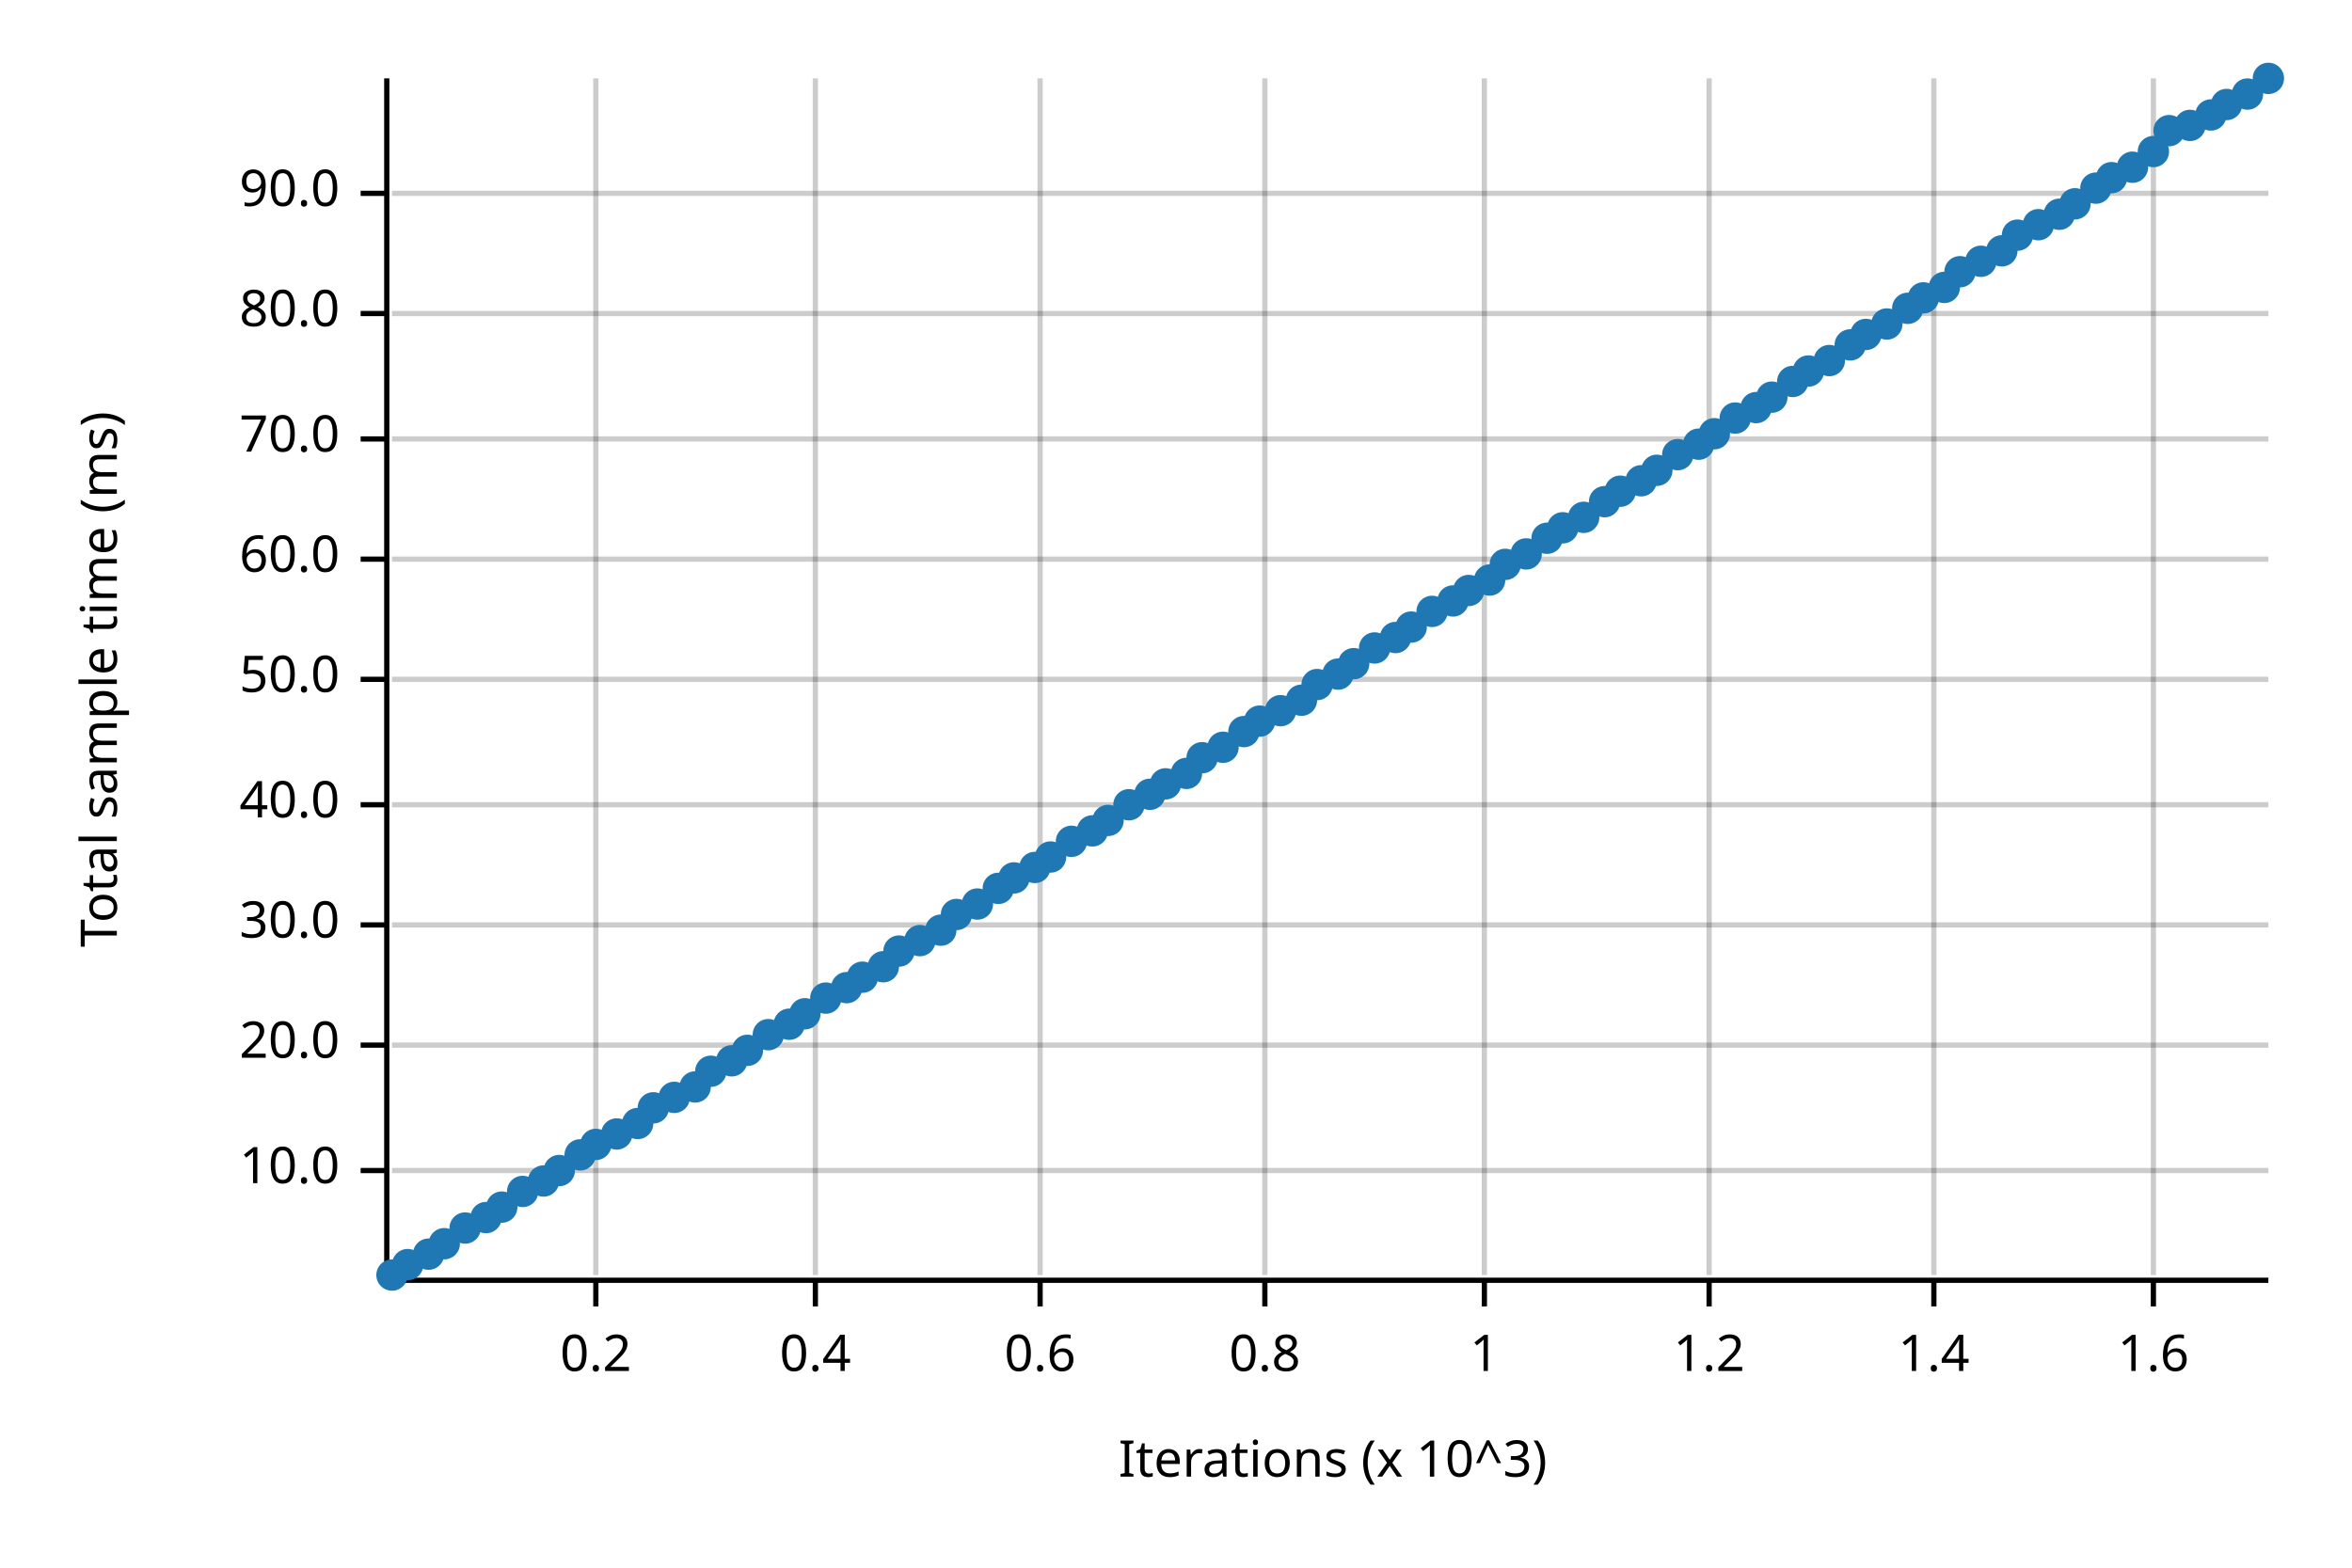
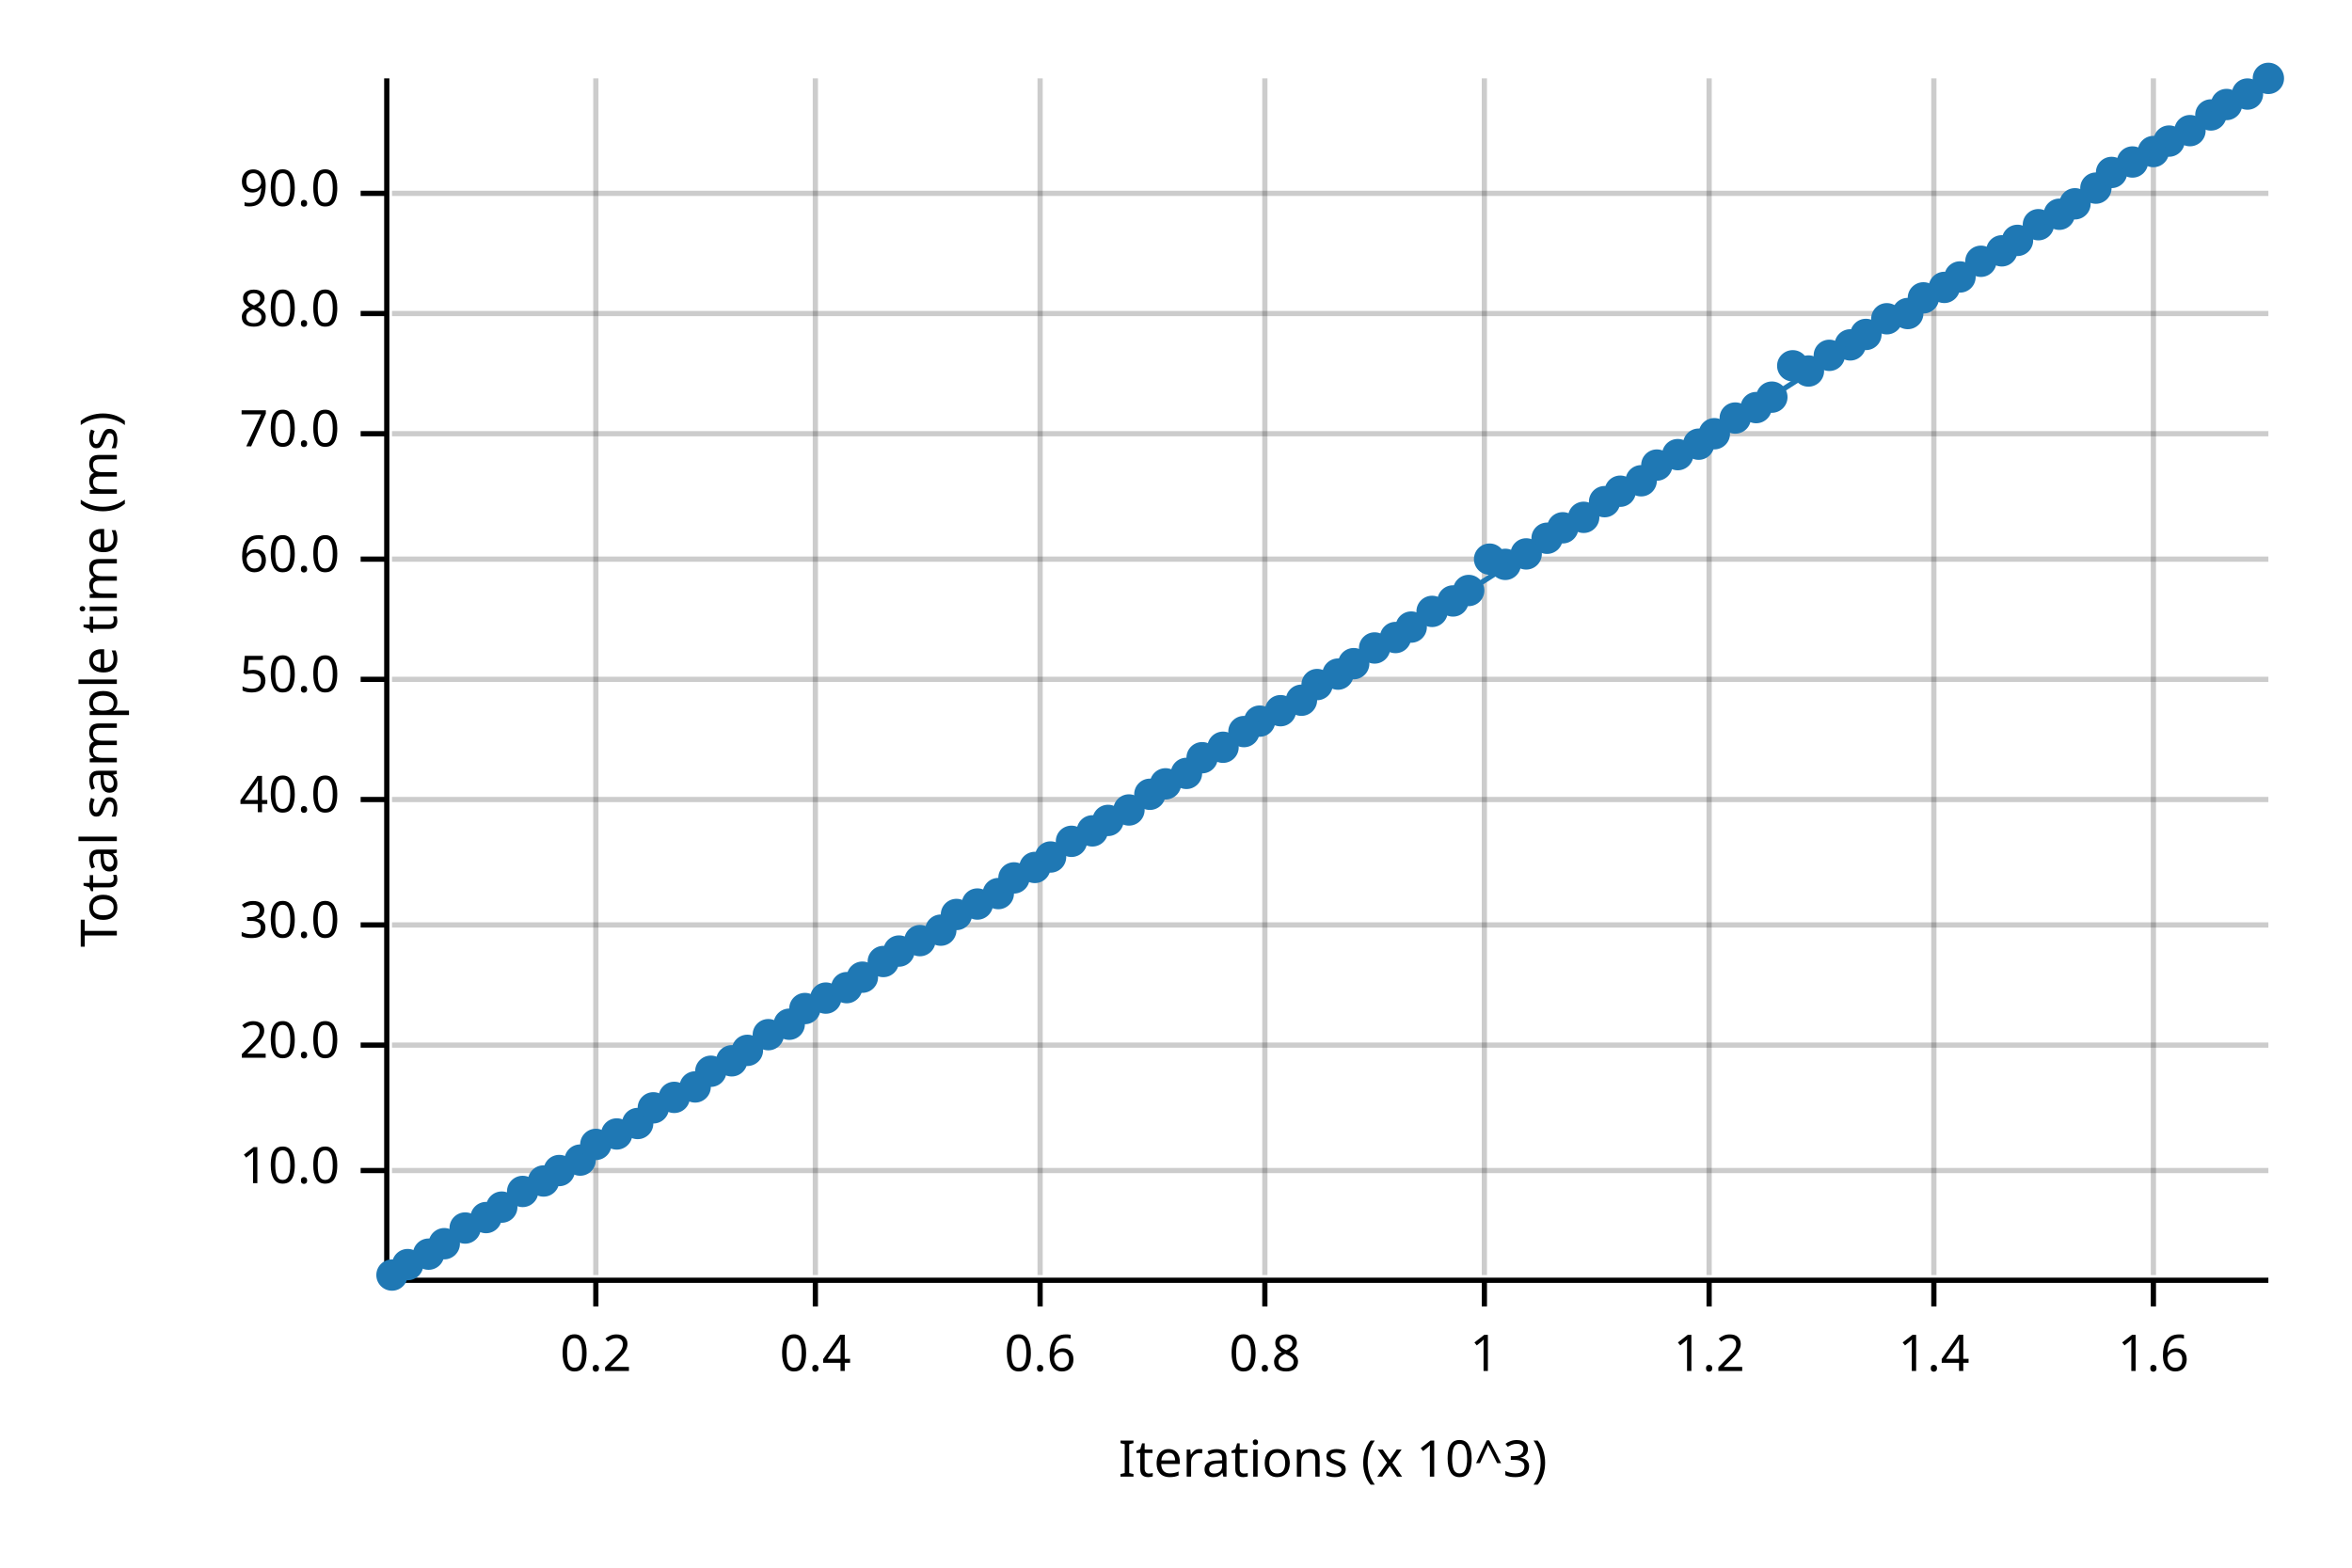
<svg xmlns="http://www.w3.org/2000/svg" width="450" height="300" viewBox="0 0 450 300">
  <text x="15" y="130" dy="0.76em" text-anchor="middle" font-family="sans-serif" font-size="9.677" opacity="1" fill="#000000" transform="rotate(270, 15, 130)">
Total sample time (ms)
</text>
  <text x="255" y="285" dy="-0.5ex" text-anchor="middle" font-family="sans-serif" font-size="9.677" opacity="1" fill="#000000">
Iterations (x 10^3)
</text>
  <line opacity="0.2" stroke="#000000" stroke-width="1" x1="114" y1="244" x2="114" y2="15" />
  <line opacity="0.2" stroke="#000000" stroke-width="1" x1="156" y1="244" x2="156" y2="15" />
  <line opacity="0.2" stroke="#000000" stroke-width="1" x1="199" y1="244" x2="199" y2="15" />
  <line opacity="0.2" stroke="#000000" stroke-width="1" x1="242" y1="244" x2="242" y2="15" />
  <line opacity="0.2" stroke="#000000" stroke-width="1" x1="284" y1="244" x2="284" y2="15" />
  <line opacity="0.2" stroke="#000000" stroke-width="1" x1="327" y1="244" x2="327" y2="15" />
  <line opacity="0.2" stroke="#000000" stroke-width="1" x1="370" y1="244" x2="370" y2="15" />
  <line opacity="0.2" stroke="#000000" stroke-width="1" x1="412" y1="244" x2="412" y2="15" />
  <line opacity="0.2" stroke="#000000" stroke-width="1" x1="75" y1="224" x2="434" y2="224" />
  <line opacity="0.2" stroke="#000000" stroke-width="1" x1="75" y1="200" x2="434" y2="200" />
  <line opacity="0.2" stroke="#000000" stroke-width="1" x1="75" y1="177" x2="434" y2="177" />
-   <line opacity="0.2" stroke="#000000" stroke-width="1" x1="75" y1="154" x2="434" y2="154" />
+   <line opacity="0.2" stroke="#000000" stroke-width="1" x1="75" y1="153" x2="434" y2="153" />
  <line opacity="0.2" stroke="#000000" stroke-width="1" x1="75" y1="130" x2="434" y2="130" />
  <line opacity="0.2" stroke="#000000" stroke-width="1" x1="75" y1="107" x2="434" y2="107" />
-   <line opacity="0.2" stroke="#000000" stroke-width="1" x1="75" y1="84" x2="434" y2="84" />
+   <line opacity="0.2" stroke="#000000" stroke-width="1" x1="75" y1="83" x2="434" y2="83" />
  <line opacity="0.2" stroke="#000000" stroke-width="1" x1="75" y1="60" x2="434" y2="60" />
  <line opacity="0.2" stroke="#000000" stroke-width="1" x1="75" y1="37" x2="434" y2="37" />
  <polyline fill="none" opacity="1" stroke="#000000" stroke-width="1" points="74,15 74,244 " />
  <text x="65" y="224" dy="0.5ex" text-anchor="end" font-family="sans-serif" font-size="9.677" opacity="1" fill="#000000">
10.0
</text>
  <polyline fill="none" opacity="1" stroke="#000000" stroke-width="1" points="69,224 74,224 " />
  <text x="65" y="200" dy="0.5ex" text-anchor="end" font-family="sans-serif" font-size="9.677" opacity="1" fill="#000000">
20.0
</text>
  <polyline fill="none" opacity="1" stroke="#000000" stroke-width="1" points="69,200 74,200 " />
  <text x="65" y="177" dy="0.5ex" text-anchor="end" font-family="sans-serif" font-size="9.677" opacity="1" fill="#000000">
30.0
</text>
  <polyline fill="none" opacity="1" stroke="#000000" stroke-width="1" points="69,177 74,177 " />
-   <text x="65" y="154" dy="0.5ex" text-anchor="end" font-family="sans-serif" font-size="9.677" opacity="1" fill="#000000">
+   <text x="65" y="153" dy="0.5ex" text-anchor="end" font-family="sans-serif" font-size="9.677" opacity="1" fill="#000000">
40.0
</text>
-   <polyline fill="none" opacity="1" stroke="#000000" stroke-width="1" points="69,154 74,154 " />
+   <polyline fill="none" opacity="1" stroke="#000000" stroke-width="1" points="69,153 74,153 " />
  <text x="65" y="130" dy="0.5ex" text-anchor="end" font-family="sans-serif" font-size="9.677" opacity="1" fill="#000000">
50.0
</text>
  <polyline fill="none" opacity="1" stroke="#000000" stroke-width="1" points="69,130 74,130 " />
  <text x="65" y="107" dy="0.5ex" text-anchor="end" font-family="sans-serif" font-size="9.677" opacity="1" fill="#000000">
60.0
</text>
  <polyline fill="none" opacity="1" stroke="#000000" stroke-width="1" points="69,107 74,107 " />
-   <text x="65" y="84" dy="0.5ex" text-anchor="end" font-family="sans-serif" font-size="9.677" opacity="1" fill="#000000">
+   <text x="65" y="83" dy="0.5ex" text-anchor="end" font-family="sans-serif" font-size="9.677" opacity="1" fill="#000000">
70.0
</text>
-   <polyline fill="none" opacity="1" stroke="#000000" stroke-width="1" points="69,84 74,84 " />
+   <polyline fill="none" opacity="1" stroke="#000000" stroke-width="1" points="69,83 74,83 " />
  <text x="65" y="60" dy="0.5ex" text-anchor="end" font-family="sans-serif" font-size="9.677" opacity="1" fill="#000000">
80.0
</text>
  <polyline fill="none" opacity="1" stroke="#000000" stroke-width="1" points="69,60 74,60 " />
  <text x="65" y="37" dy="0.5ex" text-anchor="end" font-family="sans-serif" font-size="9.677" opacity="1" fill="#000000">
90.0
</text>
  <polyline fill="none" opacity="1" stroke="#000000" stroke-width="1" points="69,37 74,37 " />
  <polyline fill="none" opacity="1" stroke="#000000" stroke-width="1" points="75,245 434,245 " />
  <text x="114" y="255" dy="0.76em" text-anchor="middle" font-family="sans-serif" font-size="9.677" opacity="1" fill="#000000">
0.2
</text>
  <polyline fill="none" opacity="1" stroke="#000000" stroke-width="1" points="114,245 114,250 " />
  <text x="156" y="255" dy="0.76em" text-anchor="middle" font-family="sans-serif" font-size="9.677" opacity="1" fill="#000000">
0.4
</text>
  <polyline fill="none" opacity="1" stroke="#000000" stroke-width="1" points="156,245 156,250 " />
  <text x="199" y="255" dy="0.76em" text-anchor="middle" font-family="sans-serif" font-size="9.677" opacity="1" fill="#000000">
0.6
</text>
  <polyline fill="none" opacity="1" stroke="#000000" stroke-width="1" points="199,245 199,250 " />
  <text x="242" y="255" dy="0.76em" text-anchor="middle" font-family="sans-serif" font-size="9.677" opacity="1" fill="#000000">
0.8
</text>
  <polyline fill="none" opacity="1" stroke="#000000" stroke-width="1" points="242,245 242,250 " />
  <text x="284" y="255" dy="0.76em" text-anchor="middle" font-family="sans-serif" font-size="9.677" opacity="1" fill="#000000">
1
</text>
  <polyline fill="none" opacity="1" stroke="#000000" stroke-width="1" points="284,245 284,250 " />
  <text x="327" y="255" dy="0.76em" text-anchor="middle" font-family="sans-serif" font-size="9.677" opacity="1" fill="#000000">
1.2
</text>
  <polyline fill="none" opacity="1" stroke="#000000" stroke-width="1" points="327,245 327,250 " />
  <text x="370" y="255" dy="0.76em" text-anchor="middle" font-family="sans-serif" font-size="9.677" opacity="1" fill="#000000">
1.4
</text>
  <polyline fill="none" opacity="1" stroke="#000000" stroke-width="1" points="370,245 370,250 " />
  <text x="412" y="255" dy="0.76em" text-anchor="middle" font-family="sans-serif" font-size="9.677" opacity="1" fill="#000000">
1.6
</text>
  <polyline fill="none" opacity="1" stroke="#000000" stroke-width="1" points="412,245 412,250 " />
  <circle cx="75" cy="244" r="3" opacity="1" fill="#1F78B4" stroke="none" stroke-width="1" />
  <circle cx="78" cy="242" r="3" opacity="1" fill="#1F78B4" stroke="none" stroke-width="1" />
  <circle cx="82" cy="240" r="3" opacity="1" fill="#1F78B4" stroke="none" stroke-width="1" />
  <circle cx="85" cy="238" r="3" opacity="1" fill="#1F78B4" stroke="none" stroke-width="1" />
  <circle cx="89" cy="235" r="3" opacity="1" fill="#1F78B4" stroke="none" stroke-width="1" />
  <circle cx="93" cy="233" r="3" opacity="1" fill="#1F78B4" stroke="none" stroke-width="1" />
  <circle cx="96" cy="231" r="3" opacity="1" fill="#1F78B4" stroke="none" stroke-width="1" />
  <circle cx="100" cy="228" r="3" opacity="1" fill="#1F78B4" stroke="none" stroke-width="1" />
  <circle cx="104" cy="226" r="3" opacity="1" fill="#1F78B4" stroke="none" stroke-width="1" />
  <circle cx="107" cy="224" r="3" opacity="1" fill="#1F78B4" stroke="none" stroke-width="1" />
-   <circle cx="111" cy="221" r="3" opacity="1" fill="#1F78B4" stroke="none" stroke-width="1" />
+   <circle cx="111" cy="222" r="3" opacity="1" fill="#1F78B4" stroke="none" stroke-width="1" />
  <circle cx="114" cy="219" r="3" opacity="1" fill="#1F78B4" stroke="none" stroke-width="1" />
  <circle cx="118" cy="217" r="3" opacity="1" fill="#1F78B4" stroke="none" stroke-width="1" />
  <circle cx="122" cy="215" r="3" opacity="1" fill="#1F78B4" stroke="none" stroke-width="1" />
  <circle cx="125" cy="212" r="3" opacity="1" fill="#1F78B4" stroke="none" stroke-width="1" />
  <circle cx="129" cy="210" r="3" opacity="1" fill="#1F78B4" stroke="none" stroke-width="1" />
  <circle cx="133" cy="208" r="3" opacity="1" fill="#1F78B4" stroke="none" stroke-width="1" />
  <circle cx="136" cy="205" r="3" opacity="1" fill="#1F78B4" stroke="none" stroke-width="1" />
  <circle cx="140" cy="203" r="3" opacity="1" fill="#1F78B4" stroke="none" stroke-width="1" />
  <circle cx="143" cy="201" r="3" opacity="1" fill="#1F78B4" stroke="none" stroke-width="1" />
  <circle cx="147" cy="198" r="3" opacity="1" fill="#1F78B4" stroke="none" stroke-width="1" />
  <circle cx="151" cy="196" r="3" opacity="1" fill="#1F78B4" stroke="none" stroke-width="1" />
-   <circle cx="154" cy="194" r="3" opacity="1" fill="#1F78B4" stroke="none" stroke-width="1" />
+   <circle cx="154" cy="193" r="3" opacity="1" fill="#1F78B4" stroke="none" stroke-width="1" />
  <circle cx="158" cy="191" r="3" opacity="1" fill="#1F78B4" stroke="none" stroke-width="1" />
  <circle cx="162" cy="189" r="3" opacity="1" fill="#1F78B4" stroke="none" stroke-width="1" />
  <circle cx="165" cy="187" r="3" opacity="1" fill="#1F78B4" stroke="none" stroke-width="1" />
-   <circle cx="169" cy="185" r="3" opacity="1" fill="#1F78B4" stroke="none" stroke-width="1" />
+   <circle cx="169" cy="184" r="3" opacity="1" fill="#1F78B4" stroke="none" stroke-width="1" />
  <circle cx="172" cy="182" r="3" opacity="1" fill="#1F78B4" stroke="none" stroke-width="1" />
  <circle cx="176" cy="180" r="3" opacity="1" fill="#1F78B4" stroke="none" stroke-width="1" />
  <circle cx="180" cy="178" r="3" opacity="1" fill="#1F78B4" stroke="none" stroke-width="1" />
  <circle cx="183" cy="175" r="3" opacity="1" fill="#1F78B4" stroke="none" stroke-width="1" />
  <circle cx="187" cy="173" r="3" opacity="1" fill="#1F78B4" stroke="none" stroke-width="1" />
-   <circle cx="191" cy="170" r="3" opacity="1" fill="#1F78B4" stroke="none" stroke-width="1" />
+   <circle cx="191" cy="171" r="3" opacity="1" fill="#1F78B4" stroke="none" stroke-width="1" />
  <circle cx="194" cy="168" r="3" opacity="1" fill="#1F78B4" stroke="none" stroke-width="1" />
  <circle cx="198" cy="166" r="3" opacity="1" fill="#1F78B4" stroke="none" stroke-width="1" />
  <circle cx="201" cy="164" r="3" opacity="1" fill="#1F78B4" stroke="none" stroke-width="1" />
  <circle cx="205" cy="161" r="3" opacity="1" fill="#1F78B4" stroke="none" stroke-width="1" />
  <circle cx="209" cy="159" r="3" opacity="1" fill="#1F78B4" stroke="none" stroke-width="1" />
  <circle cx="212" cy="157" r="3" opacity="1" fill="#1F78B4" stroke="none" stroke-width="1" />
-   <circle cx="216" cy="154" r="3" opacity="1" fill="#1F78B4" stroke="none" stroke-width="1" />
+   <circle cx="216" cy="155" r="3" opacity="1" fill="#1F78B4" stroke="none" stroke-width="1" />
  <circle cx="220" cy="152" r="3" opacity="1" fill="#1F78B4" stroke="none" stroke-width="1" />
  <circle cx="223" cy="150" r="3" opacity="1" fill="#1F78B4" stroke="none" stroke-width="1" />
  <circle cx="227" cy="148" r="3" opacity="1" fill="#1F78B4" stroke="none" stroke-width="1" />
  <circle cx="230" cy="145" r="3" opacity="1" fill="#1F78B4" stroke="none" stroke-width="1" />
  <circle cx="234" cy="143" r="3" opacity="1" fill="#1F78B4" stroke="none" stroke-width="1" />
  <circle cx="238" cy="140" r="3" opacity="1" fill="#1F78B4" stroke="none" stroke-width="1" />
  <circle cx="241" cy="138" r="3" opacity="1" fill="#1F78B4" stroke="none" stroke-width="1" />
  <circle cx="245" cy="136" r="3" opacity="1" fill="#1F78B4" stroke="none" stroke-width="1" />
  <circle cx="249" cy="134" r="3" opacity="1" fill="#1F78B4" stroke="none" stroke-width="1" />
  <circle cx="252" cy="131" r="3" opacity="1" fill="#1F78B4" stroke="none" stroke-width="1" />
  <circle cx="256" cy="129" r="3" opacity="1" fill="#1F78B4" stroke="none" stroke-width="1" />
  <circle cx="259" cy="127" r="3" opacity="1" fill="#1F78B4" stroke="none" stroke-width="1" />
  <circle cx="263" cy="124" r="3" opacity="1" fill="#1F78B4" stroke="none" stroke-width="1" />
  <circle cx="267" cy="122" r="3" opacity="1" fill="#1F78B4" stroke="none" stroke-width="1" />
  <circle cx="270" cy="120" r="3" opacity="1" fill="#1F78B4" stroke="none" stroke-width="1" />
  <circle cx="274" cy="117" r="3" opacity="1" fill="#1F78B4" stroke="none" stroke-width="1" />
  <circle cx="278" cy="115" r="3" opacity="1" fill="#1F78B4" stroke="none" stroke-width="1" />
  <circle cx="281" cy="113" r="3" opacity="1" fill="#1F78B4" stroke="none" stroke-width="1" />
-   <circle cx="285" cy="111" r="3" opacity="1" fill="#1F78B4" stroke="none" stroke-width="1" />
+   <circle cx="285" cy="107" r="3" opacity="1" fill="#1F78B4" stroke="none" stroke-width="1" />
  <circle cx="288" cy="108" r="3" opacity="1" fill="#1F78B4" stroke="none" stroke-width="1" />
  <circle cx="292" cy="106" r="3" opacity="1" fill="#1F78B4" stroke="none" stroke-width="1" />
  <circle cx="296" cy="103" r="3" opacity="1" fill="#1F78B4" stroke="none" stroke-width="1" />
  <circle cx="299" cy="101" r="3" opacity="1" fill="#1F78B4" stroke="none" stroke-width="1" />
  <circle cx="303" cy="99" r="3" opacity="1" fill="#1F78B4" stroke="none" stroke-width="1" />
  <circle cx="307" cy="96" r="3" opacity="1" fill="#1F78B4" stroke="none" stroke-width="1" />
  <circle cx="310" cy="94" r="3" opacity="1" fill="#1F78B4" stroke="none" stroke-width="1" />
  <circle cx="314" cy="92" r="3" opacity="1" fill="#1F78B4" stroke="none" stroke-width="1" />
-   <circle cx="317" cy="90" r="3" opacity="1" fill="#1F78B4" stroke="none" stroke-width="1" />
+   <circle cx="317" cy="89" r="3" opacity="1" fill="#1F78B4" stroke="none" stroke-width="1" />
  <circle cx="321" cy="87" r="3" opacity="1" fill="#1F78B4" stroke="none" stroke-width="1" />
  <circle cx="325" cy="85" r="3" opacity="1" fill="#1F78B4" stroke="none" stroke-width="1" />
  <circle cx="328" cy="83" r="3" opacity="1" fill="#1F78B4" stroke="none" stroke-width="1" />
  <circle cx="332" cy="80" r="3" opacity="1" fill="#1F78B4" stroke="none" stroke-width="1" />
  <circle cx="336" cy="78" r="3" opacity="1" fill="#1F78B4" stroke="none" stroke-width="1" />
  <circle cx="339" cy="76" r="3" opacity="1" fill="#1F78B4" stroke="none" stroke-width="1" />
-   <circle cx="343" cy="73" r="3" opacity="1" fill="#1F78B4" stroke="none" stroke-width="1" />
+   <circle cx="343" cy="70" r="3" opacity="1" fill="#1F78B4" stroke="none" stroke-width="1" />
  <circle cx="346" cy="71" r="3" opacity="1" fill="#1F78B4" stroke="none" stroke-width="1" />
-   <circle cx="350" cy="69" r="3" opacity="1" fill="#1F78B4" stroke="none" stroke-width="1" />
+   <circle cx="350" cy="68" r="3" opacity="1" fill="#1F78B4" stroke="none" stroke-width="1" />
  <circle cx="354" cy="66" r="3" opacity="1" fill="#1F78B4" stroke="none" stroke-width="1" />
  <circle cx="357" cy="64" r="3" opacity="1" fill="#1F78B4" stroke="none" stroke-width="1" />
-   <circle cx="361" cy="62" r="3" opacity="1" fill="#1F78B4" stroke="none" stroke-width="1" />
-   <circle cx="365" cy="59" r="3" opacity="1" fill="#1F78B4" stroke="none" stroke-width="1" />
+   <circle cx="361" cy="61" r="3" opacity="1" fill="#1F78B4" stroke="none" stroke-width="1" />
+   <circle cx="365" cy="60" r="3" opacity="1" fill="#1F78B4" stroke="none" stroke-width="1" />
  <circle cx="368" cy="57" r="3" opacity="1" fill="#1F78B4" stroke="none" stroke-width="1" />
  <circle cx="372" cy="55" r="3" opacity="1" fill="#1F78B4" stroke="none" stroke-width="1" />
-   <circle cx="375" cy="52" r="3" opacity="1" fill="#1F78B4" stroke="none" stroke-width="1" />
+   <circle cx="375" cy="53" r="3" opacity="1" fill="#1F78B4" stroke="none" stroke-width="1" />
  <circle cx="379" cy="50" r="3" opacity="1" fill="#1F78B4" stroke="none" stroke-width="1" />
  <circle cx="383" cy="48" r="3" opacity="1" fill="#1F78B4" stroke="none" stroke-width="1" />
-   <circle cx="386" cy="45" r="3" opacity="1" fill="#1F78B4" stroke="none" stroke-width="1" />
+   <circle cx="386" cy="46" r="3" opacity="1" fill="#1F78B4" stroke="none" stroke-width="1" />
  <circle cx="390" cy="43" r="3" opacity="1" fill="#1F78B4" stroke="none" stroke-width="1" />
  <circle cx="394" cy="41" r="3" opacity="1" fill="#1F78B4" stroke="none" stroke-width="1" />
  <circle cx="397" cy="39" r="3" opacity="1" fill="#1F78B4" stroke="none" stroke-width="1" />
  <circle cx="401" cy="36" r="3" opacity="1" fill="#1F78B4" stroke="none" stroke-width="1" />
-   <circle cx="404" cy="34" r="3" opacity="1" fill="#1F78B4" stroke="none" stroke-width="1" />
-   <circle cx="408" cy="32" r="3" opacity="1" fill="#1F78B4" stroke="none" stroke-width="1" />
+   <circle cx="404" cy="33" r="3" opacity="1" fill="#1F78B4" stroke="none" stroke-width="1" />
+   <circle cx="408" cy="31" r="3" opacity="1" fill="#1F78B4" stroke="none" stroke-width="1" />
  <circle cx="412" cy="29" r="3" opacity="1" fill="#1F78B4" stroke="none" stroke-width="1" />
-   <circle cx="415" cy="25" r="3" opacity="1" fill="#1F78B4" stroke="none" stroke-width="1" />
-   <circle cx="419" cy="24" r="3" opacity="1" fill="#1F78B4" stroke="none" stroke-width="1" />
+   <circle cx="415" cy="27" r="3" opacity="1" fill="#1F78B4" stroke="none" stroke-width="1" />
+   <circle cx="419" cy="25" r="3" opacity="1" fill="#1F78B4" stroke="none" stroke-width="1" />
  <circle cx="423" cy="22" r="3" opacity="1" fill="#1F78B4" stroke="none" stroke-width="1" />
  <circle cx="426" cy="20" r="3" opacity="1" fill="#1F78B4" stroke="none" stroke-width="1" />
  <circle cx="430" cy="18" r="3" opacity="1" fill="#1F78B4" stroke="none" stroke-width="1" />
  <circle cx="434" cy="15" r="3" opacity="1" fill="#1F78B4" stroke="none" stroke-width="1" />
  <polyline fill="none" opacity="1" stroke="#1F78B4" stroke-width="1" points="75,245 434,15 " />
  <polygon opacity="0.25" fill="#1F78B4" points="75,245 434,15 434,15 " />
</svg>
